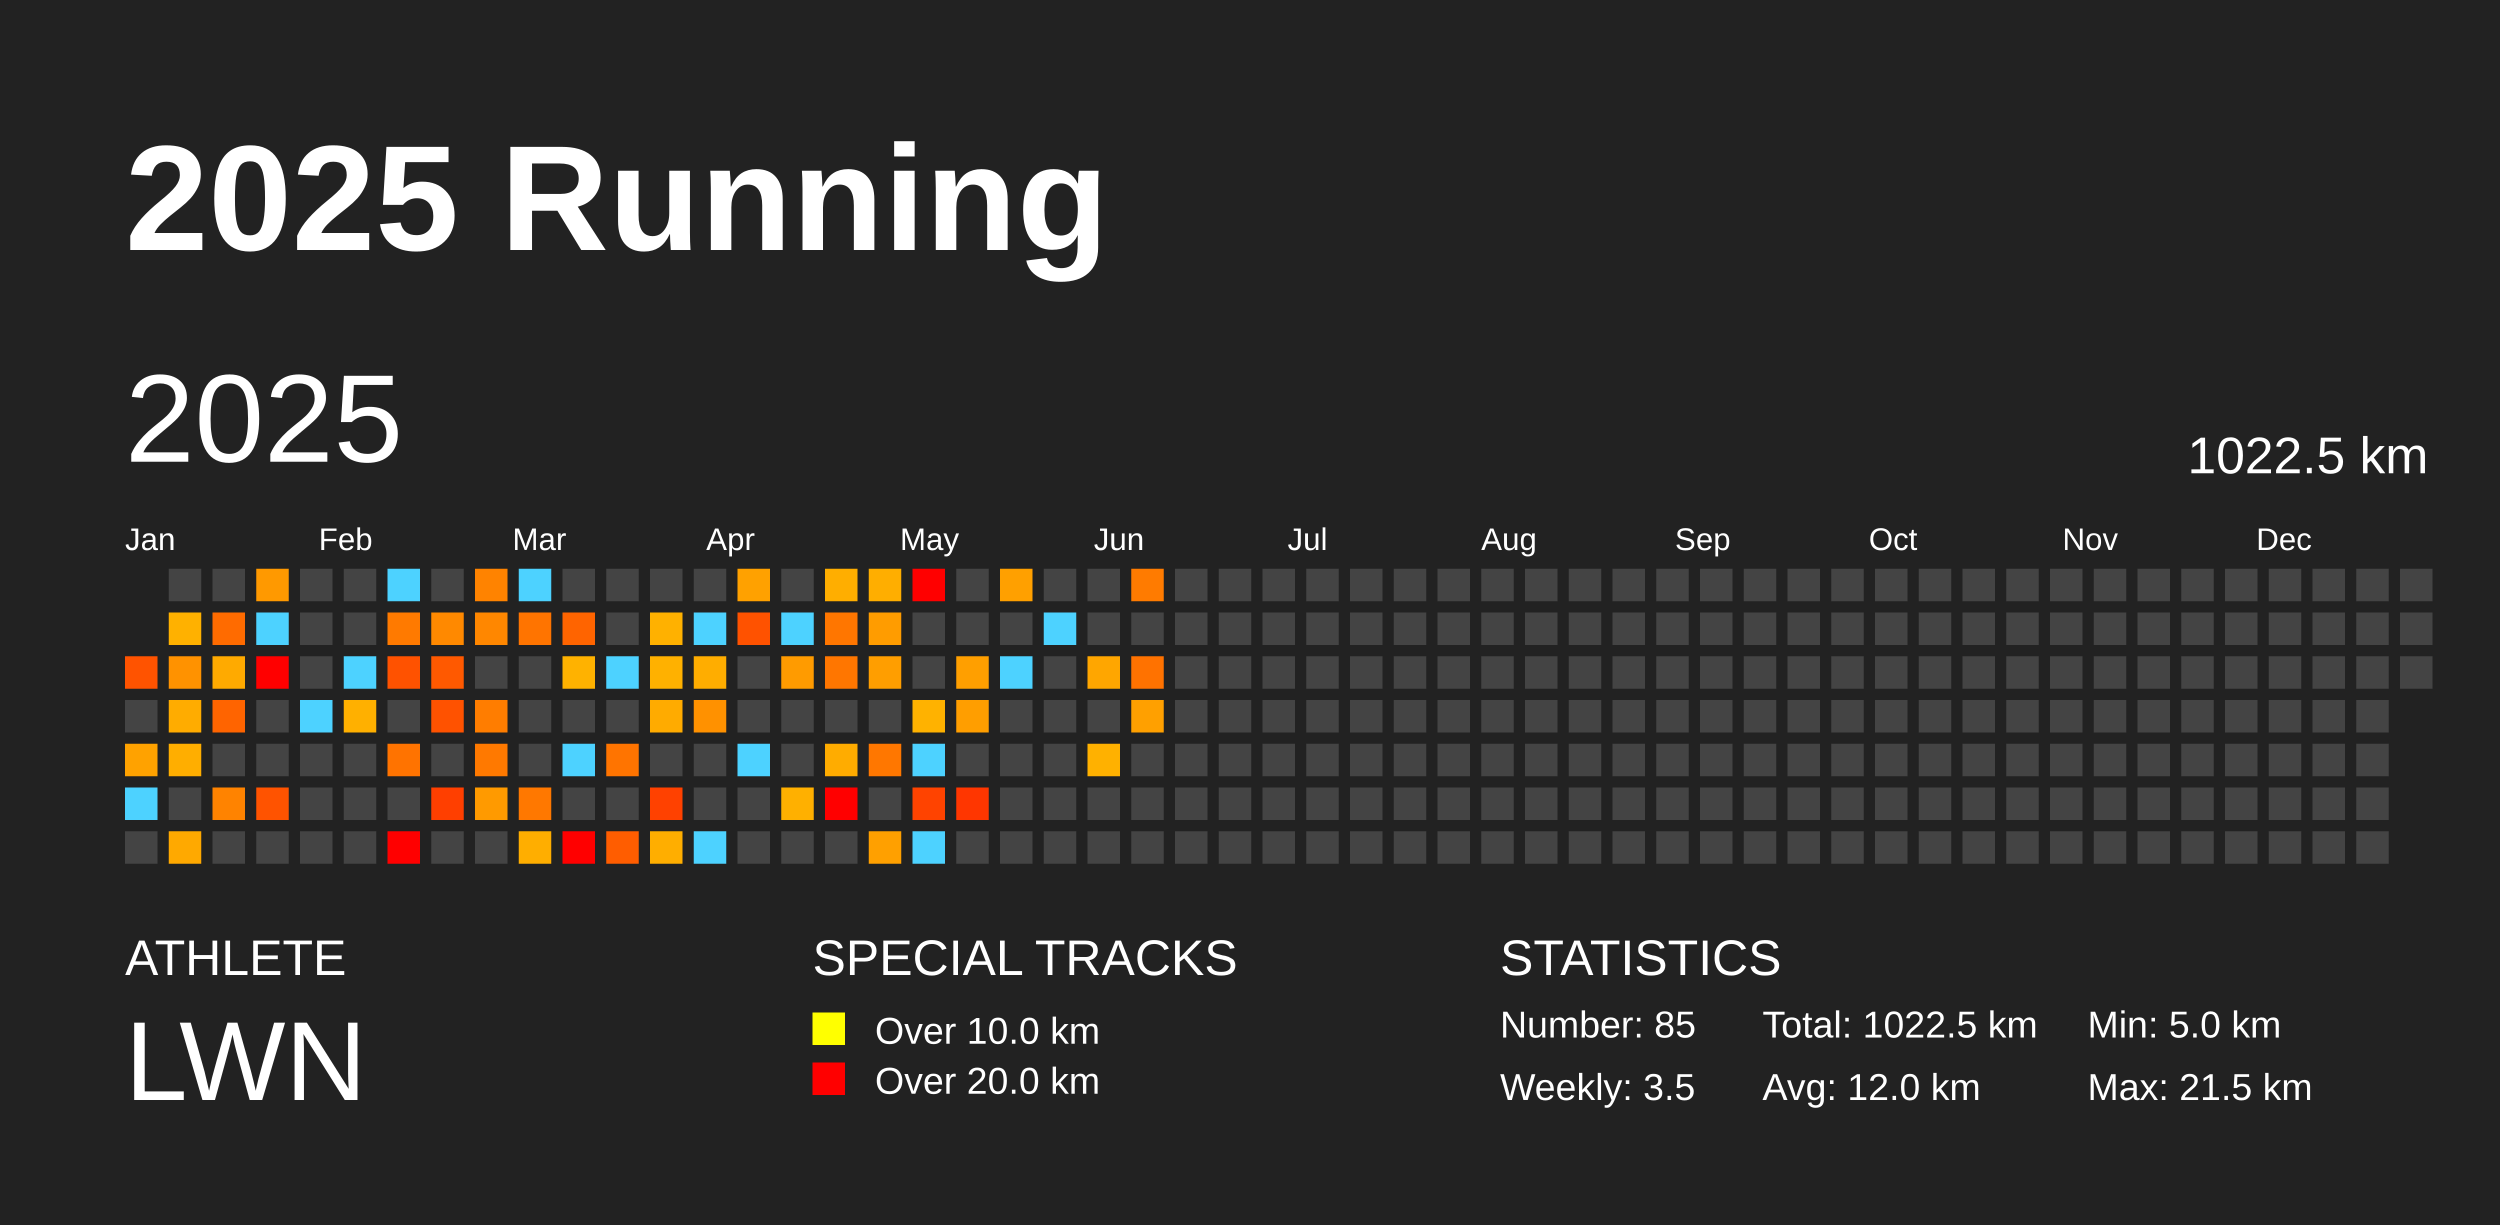
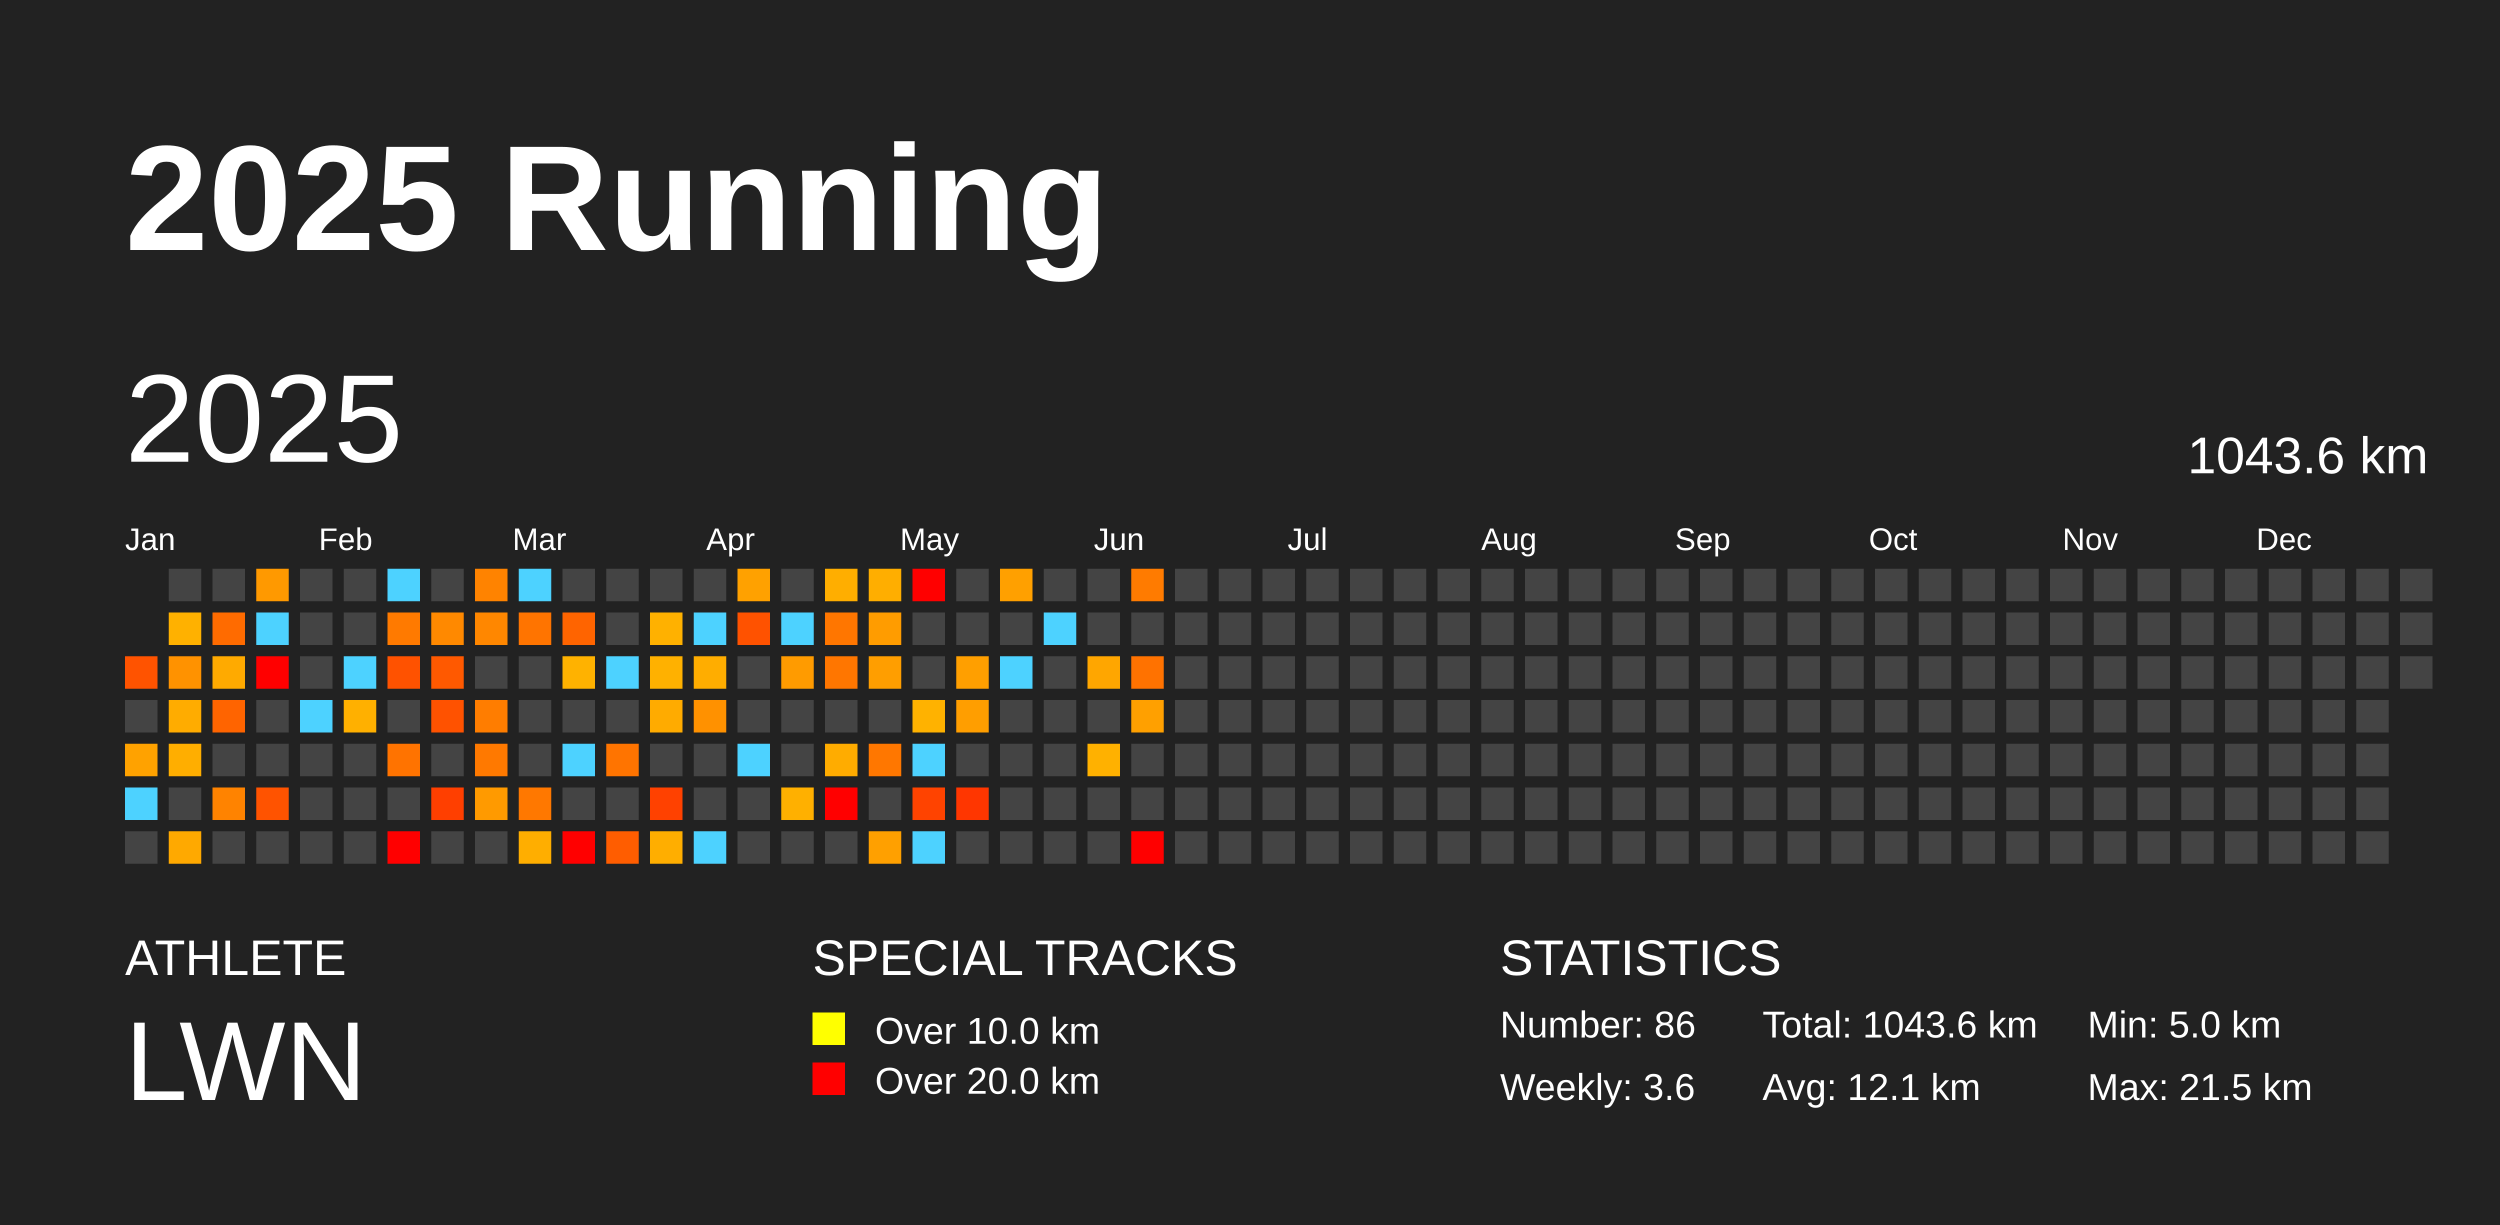
<svg xmlns="http://www.w3.org/2000/svg" baseProfile="full" height="98mm" version="1.1" viewBox="0,0,200,98" width="200mm">
  <defs />
  <rect fill="#222222" height="98" width="200" x="0" y="0" />
  <text fill="#FFFFFF" style="font-size:12px; font-family:Arial; font-weight:bold;" x="10" y="20">2025 Running</text>
  <text fill="#FFFFFF" style="font-size:4px; font-family:Arial" x="10" y="78">ATHLETE</text>
  <text fill="#FFFFFF" style="font-size:9px; font-family:Arial" x="10" y="88">LWN</text>
  <text fill="#FFFFFF" style="font-size:4px; font-family:Arial" x="65" y="78">SPECIAL TRACKS</text>
  <rect fill="yellow" height="2.6" width="2.6" x="65" y="81" />
  <text fill="#FFFFFF" style="font-size:3px; font-family:Arial" x="70" y="83.5">Over 10.0 km</text>
  <rect fill="red" height="2.6" width="2.6" x="65" y="85" />
  <text fill="#FFFFFF" style="font-size:3px; font-family:Arial" x="70" y="87.5">Over 20.0 km</text>
  <text fill="#FFFFFF" style="font-size:4px; font-family:Arial" x="120" y="78">STATISTICS</text>
-   <text fill="#FFFFFF" style="font-size:3px; font-family:Arial" x="120" y="83">Number: 85</text>
-   <text fill="#FFFFFF" style="font-size:3px; font-family:Arial" x="120" y="88">Weekly: 3.5</text>
-   <text fill="#FFFFFF" style="font-size:3px; font-family:Arial" x="141" y="83">Total: 1022.5 km</text>
-   <text fill="#FFFFFF" style="font-size:3px; font-family:Arial" x="141" y="88">Avg: 12.0 km</text>
+   <text fill="#FFFFFF" style="font-size:3px; font-family:Arial" x="120" y="83">Number: 86</text>
+   <text fill="#FFFFFF" style="font-size:3px; font-family:Arial" x="120" y="88">Weekly: 3.6</text>
+   <text fill="#FFFFFF" style="font-size:3px; font-family:Arial" x="141" y="83">Total: 1043.6 km</text>
+   <text fill="#FFFFFF" style="font-size:3px; font-family:Arial" x="141" y="88">Avg: 12.1 km</text>
  <text fill="#FFFFFF" style="font-size:3px; font-family:Arial" x="167" y="83">Min: 5.0 km</text>
  <text fill="#FFFFFF" style="font-size:3px; font-family:Arial" x="167" y="88">Max: 21.5 km</text>
  <text dominant-baseline="hanging" fill="#FFFFFF" style="font-size:10.0px; font-family:Arial;" x="10" y="30">2025</text>
-   <text dominant-baseline="hanging" fill="#FFFFFF" style="font-size:4.125px; font-family:Arial;" x="175" y="35">1022.5 km</text>
+   <text dominant-baseline="hanging" fill="#FFFFFF" style="font-size:4.125px; font-family:Arial;" x="175" y="35">1043.6 km</text>
  <text fill="#FFFFFF" style="font-size:2.5px; font-family:Arial" x="10.0" y="44">Jan</text>
  <text fill="#FFFFFF" style="font-size:2.5px; font-family:Arial" x="25.5" y="44">Feb</text>
  <text fill="#FFFFFF" style="font-size:2.5px; font-family:Arial" x="41.0" y="44">Mar</text>
  <text fill="#FFFFFF" style="font-size:2.5px; font-family:Arial" x="56.5" y="44">Apr</text>
  <text fill="#FFFFFF" style="font-size:2.5px; font-family:Arial" x="72.0" y="44">May</text>
  <text fill="#FFFFFF" style="font-size:2.5px; font-family:Arial" x="87.5" y="44">Jun</text>
  <text fill="#FFFFFF" style="font-size:2.5px; font-family:Arial" x="103.0" y="44">Jul</text>
  <text fill="#FFFFFF" style="font-size:2.5px; font-family:Arial" x="118.5" y="44">Aug</text>
  <text fill="#FFFFFF" style="font-size:2.5px; font-family:Arial" x="134.0" y="44">Sep</text>
  <text fill="#FFFFFF" style="font-size:2.5px; font-family:Arial" x="149.5" y="44">Oct</text>
  <text fill="#FFFFFF" style="font-size:2.5px; font-family:Arial" x="165.0" y="44">Nov</text>
  <text fill="#FFFFFF" style="font-size:2.5px; font-family:Arial" x="180.5" y="44">Dec</text>
  <rect fill="#ff5300" height="2.6" width="2.6" x="10.0" y="52.5" />
  <rect fill="#444444" height="2.6" width="2.6" x="10.0" y="56.0" />
  <rect fill="#ffa200" height="2.6" width="2.6" x="10.0" y="59.5" />
  <rect fill="#4dd2ff" height="2.6" width="2.6" x="10.0" y="63.0" />
  <rect fill="#444444" height="2.6" width="2.6" x="10.0" y="66.5" />
  <rect fill="#444444" height="2.6" width="2.6" x="13.5" y="45.5" />
  <rect fill="#ffb100" height="2.6" width="2.6" x="13.5" y="49.0" />
  <rect fill="#ff9200" height="2.6" width="2.6" x="13.5" y="52.5" />
  <rect fill="#ffac00" height="2.6" width="2.6" x="13.5" y="56.0" />
  <rect fill="#ffae00" height="2.6" width="2.6" x="13.5" y="59.5" />
  <rect fill="#444444" height="2.6" width="2.6" x="13.5" y="63.0" />
  <rect fill="#ffa900" height="2.6" width="2.6" x="13.5" y="66.5" />
  <rect fill="#444444" height="2.6" width="2.6" x="17.0" y="45.5" />
  <rect fill="#ff6b00" height="2.6" width="2.6" x="17.0" y="49.0" />
  <rect fill="#ffaa00" height="2.6" width="2.6" x="17.0" y="52.5" />
  <rect fill="#ff6400" height="2.6" width="2.6" x="17.0" y="56.0" />
  <rect fill="#444444" height="2.6" width="2.6" x="17.0" y="59.5" />
  <rect fill="#ff8300" height="2.6" width="2.6" x="17.0" y="63.0" />
  <rect fill="#444444" height="2.6" width="2.6" x="17.0" y="66.5" />
  <rect fill="#ff9900" height="2.6" width="2.6" x="20.5" y="45.5" />
  <rect fill="#4dd2ff" height="2.6" width="2.6" x="20.5" y="49.0" />
  <rect fill="red" height="2.6" width="2.6" x="20.5" y="52.5" />
  <rect fill="#444444" height="2.6" width="2.6" x="20.5" y="56.0" />
  <rect fill="#444444" height="2.6" width="2.6" x="20.5" y="59.5" />
  <rect fill="#ff5300" height="2.6" width="2.6" x="20.5" y="63.0" />
  <rect fill="#444444" height="2.6" width="2.6" x="20.5" y="66.5" />
  <rect fill="#444444" height="2.6" width="2.6" x="24.0" y="45.5" />
  <rect fill="#444444" height="2.6" width="2.6" x="24.0" y="49.0" />
  <rect fill="#444444" height="2.6" width="2.6" x="24.0" y="52.5" />
  <rect fill="#4dd2ff" height="2.6" width="2.6" x="24.0" y="56.0" />
  <rect fill="#444444" height="2.6" width="2.6" x="24.0" y="59.5" />
  <rect fill="#444444" height="2.6" width="2.6" x="24.0" y="63.0" />
  <rect fill="#444444" height="2.6" width="2.6" x="24.0" y="66.5" />
  <rect fill="#444444" height="2.6" width="2.6" x="27.5" y="45.5" />
  <rect fill="#444444" height="2.6" width="2.6" x="27.5" y="49.0" />
  <rect fill="#4dd2ff" height="2.6" width="2.6" x="27.5" y="52.5" />
  <rect fill="#ffb000" height="2.6" width="2.6" x="27.5" y="56.0" />
  <rect fill="#444444" height="2.6" width="2.6" x="27.5" y="59.5" />
  <rect fill="#444444" height="2.6" width="2.6" x="27.5" y="63.0" />
  <rect fill="#444444" height="2.6" width="2.6" x="27.5" y="66.5" />
  <rect fill="#4dd2ff" height="2.6" width="2.6" x="31.0" y="45.5" />
  <rect fill="#ff7a00" height="2.6" width="2.6" x="31.0" y="49.0" />
  <rect fill="#ff5200" height="2.6" width="2.6" x="31.0" y="52.5" />
  <rect fill="#444444" height="2.6" width="2.6" x="31.0" y="56.0" />
  <rect fill="#ff7300" height="2.6" width="2.6" x="31.0" y="59.5" />
  <rect fill="#444444" height="2.6" width="2.6" x="31.0" y="63.0" />
  <rect fill="red" height="2.6" width="2.6" x="31.0" y="66.5" />
  <rect fill="#444444" height="2.6" width="2.6" x="34.5" y="45.5" />
  <rect fill="#ff8900" height="2.6" width="2.6" x="34.5" y="49.0" />
  <rect fill="#ff5900" height="2.6" width="2.6" x="34.5" y="52.5" />
  <rect fill="#ff5200" height="2.6" width="2.6" x="34.5" y="56.0" />
  <rect fill="#444444" height="2.6" width="2.6" x="34.5" y="59.5" />
  <rect fill="#ff3f00" height="2.6" width="2.6" x="34.5" y="63.0" />
  <rect fill="#444444" height="2.6" width="2.6" x="34.5" y="66.5" />
  <rect fill="#ff8300" height="2.6" width="2.6" x="38.0" y="45.5" />
  <rect fill="#ff8700" height="2.6" width="2.6" x="38.0" y="49.0" />
  <rect fill="#444444" height="2.6" width="2.6" x="38.0" y="52.5" />
  <rect fill="#ff7d00" height="2.6" width="2.6" x="38.0" y="56.0" />
  <rect fill="#ff7900" height="2.6" width="2.6" x="38.0" y="59.5" />
  <rect fill="#ff9a00" height="2.6" width="2.6" x="38.0" y="63.0" />
  <rect fill="#444444" height="2.6" width="2.6" x="38.0" y="66.5" />
  <rect fill="#4dd2ff" height="2.6" width="2.6" x="41.5" y="45.5" />
  <rect fill="#ff7400" height="2.6" width="2.6" x="41.5" y="49.0" />
  <rect fill="#444444" height="2.6" width="2.6" x="41.5" y="52.5" />
  <rect fill="#444444" height="2.6" width="2.6" x="41.5" y="56.0" />
  <rect fill="#444444" height="2.6" width="2.6" x="41.5" y="59.5" />
  <rect fill="#ff7800" height="2.6" width="2.6" x="41.5" y="63.0" />
  <rect fill="#ffae00" height="2.6" width="2.6" x="41.5" y="66.5" />
  <rect fill="#444444" height="2.6" width="2.6" x="45.0" y="45.5" />
  <rect fill="#ff6400" height="2.6" width="2.6" x="45.0" y="49.0" />
  <rect fill="#ffb200" height="2.6" width="2.6" x="45.0" y="52.5" />
  <rect fill="#444444" height="2.6" width="2.6" x="45.0" y="56.0" />
  <rect fill="#4dd2ff" height="2.6" width="2.6" x="45.0" y="59.5" />
  <rect fill="#444444" height="2.6" width="2.6" x="45.0" y="63.0" />
  <rect fill="red" height="2.6" width="2.6" x="45.0" y="66.5" />
  <rect fill="#444444" height="2.6" width="2.6" x="48.5" y="45.5" />
  <rect fill="#444444" height="2.6" width="2.6" x="48.5" y="49.0" />
  <rect fill="#4dd2ff" height="2.6" width="2.6" x="48.5" y="52.5" />
  <rect fill="#444444" height="2.6" width="2.6" x="48.5" y="56.0" />
  <rect fill="#ff7400" height="2.6" width="2.6" x="48.5" y="59.5" />
  <rect fill="#444444" height="2.6" width="2.6" x="48.5" y="63.0" />
  <rect fill="#ff5d00" height="2.6" width="2.6" x="48.5" y="66.5" />
  <rect fill="#444444" height="2.6" width="2.6" x="52.0" y="45.5" />
  <rect fill="#ffb100" height="2.6" width="2.6" x="52.0" y="49.0" />
  <rect fill="#ffb100" height="2.6" width="2.6" x="52.0" y="52.5" />
  <rect fill="#ffab00" height="2.6" width="2.6" x="52.0" y="56.0" />
  <rect fill="#444444" height="2.6" width="2.6" x="52.0" y="59.5" />
  <rect fill="#ff4100" height="2.6" width="2.6" x="52.0" y="63.0" />
  <rect fill="#ffae00" height="2.6" width="2.6" x="52.0" y="66.5" />
  <rect fill="#444444" height="2.6" width="2.6" x="55.5" y="45.5" />
  <rect fill="#4dd2ff" height="2.6" width="2.6" x="55.5" y="49.0" />
  <rect fill="#ffad00" height="2.6" width="2.6" x="55.5" y="52.5" />
  <rect fill="#ff9100" height="2.6" width="2.6" x="55.5" y="56.0" />
  <rect fill="#444444" height="2.6" width="2.6" x="55.5" y="59.5" />
  <rect fill="#444444" height="2.6" width="2.6" x="55.5" y="63.0" />
  <rect fill="#4dd2ff" height="2.6" width="2.6" x="55.5" y="66.5" />
  <rect fill="#ffa100" height="2.6" width="2.6" x="59.0" y="45.5" />
  <rect fill="#ff5200" height="2.6" width="2.6" x="59.0" y="49.0" />
  <rect fill="#444444" height="2.6" width="2.6" x="59.0" y="52.5" />
  <rect fill="#444444" height="2.6" width="2.6" x="59.0" y="56.0" />
  <rect fill="#4dd2ff" height="2.6" width="2.6" x="59.0" y="59.5" />
  <rect fill="#444444" height="2.6" width="2.6" x="59.0" y="63.0" />
  <rect fill="#444444" height="2.6" width="2.6" x="59.0" y="66.5" />
  <rect fill="#444444" height="2.6" width="2.6" x="62.5" y="45.5" />
  <rect fill="#4dd2ff" height="2.6" width="2.6" x="62.5" y="49.0" />
  <rect fill="#ff9b00" height="2.6" width="2.6" x="62.5" y="52.5" />
  <rect fill="#444444" height="2.6" width="2.6" x="62.5" y="56.0" />
  <rect fill="#444444" height="2.6" width="2.6" x="62.5" y="59.5" />
  <rect fill="#ffb000" height="2.6" width="2.6" x="62.5" y="63.0" />
  <rect fill="#444444" height="2.6" width="2.6" x="62.5" y="66.5" />
  <rect fill="#ffae00" height="2.6" width="2.6" x="66.0" y="45.5" />
  <rect fill="#ff7600" height="2.6" width="2.6" x="66.0" y="49.0" />
  <rect fill="#ff7600" height="2.6" width="2.6" x="66.0" y="52.5" />
  <rect fill="#444444" height="2.6" width="2.6" x="66.0" y="56.0" />
  <rect fill="#ffac00" height="2.6" width="2.6" x="66.0" y="59.5" />
  <rect fill="red" height="2.6" width="2.6" x="66.0" y="63.0" />
  <rect fill="#444444" height="2.6" width="2.6" x="66.0" y="66.5" />
  <rect fill="#ffae00" height="2.6" width="2.6" x="69.5" y="45.5" />
  <rect fill="#ff9c00" height="2.6" width="2.6" x="69.5" y="49.0" />
  <rect fill="#ff9e00" height="2.6" width="2.6" x="69.5" y="52.5" />
  <rect fill="#444444" height="2.6" width="2.6" x="69.5" y="56.0" />
  <rect fill="#ff7700" height="2.6" width="2.6" x="69.5" y="59.5" />
  <rect fill="#444444" height="2.6" width="2.6" x="69.5" y="63.0" />
  <rect fill="#ffa000" height="2.6" width="2.6" x="69.5" y="66.5" />
  <rect fill="red" height="2.6" width="2.6" x="73.0" y="45.5" />
  <rect fill="#444444" height="2.6" width="2.6" x="73.0" y="49.0" />
  <rect fill="#444444" height="2.6" width="2.6" x="73.0" y="52.5" />
  <rect fill="#ffb200" height="2.6" width="2.6" x="73.0" y="56.0" />
  <rect fill="#4dd2ff" height="2.6" width="2.6" x="73.0" y="59.5" />
  <rect fill="#ff4300" height="2.6" width="2.6" x="73.0" y="63.0" />
  <rect fill="#4dd2ff" height="2.6" width="2.6" x="73.0" y="66.5" />
  <rect fill="#444444" height="2.6" width="2.6" x="76.5" y="45.5" />
  <rect fill="#444444" height="2.6" width="2.6" x="76.5" y="49.0" />
  <rect fill="#ff9f00" height="2.6" width="2.6" x="76.5" y="52.5" />
  <rect fill="#ff9e00" height="2.6" width="2.6" x="76.5" y="56.0" />
  <rect fill="#444444" height="2.6" width="2.6" x="76.5" y="59.5" />
  <rect fill="#ff3600" height="2.6" width="2.6" x="76.5" y="63.0" />
  <rect fill="#444444" height="2.6" width="2.6" x="76.5" y="66.5" />
  <rect fill="#ffa000" height="2.6" width="2.6" x="80.0" y="45.5" />
  <rect fill="#444444" height="2.6" width="2.6" x="80.0" y="49.0" />
  <rect fill="#4dd2ff" height="2.6" width="2.6" x="80.0" y="52.5" />
  <rect fill="#444444" height="2.6" width="2.6" x="80.0" y="56.0" />
  <rect fill="#444444" height="2.6" width="2.6" x="80.0" y="59.5" />
  <rect fill="#444444" height="2.6" width="2.6" x="80.0" y="63.0" />
  <rect fill="#444444" height="2.6" width="2.6" x="80.0" y="66.5" />
  <rect fill="#444444" height="2.6" width="2.6" x="83.5" y="45.5" />
  <rect fill="#4dd2ff" height="2.6" width="2.6" x="83.5" y="49.0" />
  <rect fill="#444444" height="2.6" width="2.6" x="83.5" y="52.5" />
  <rect fill="#444444" height="2.6" width="2.6" x="83.5" y="56.0" />
  <rect fill="#444444" height="2.6" width="2.6" x="83.5" y="59.5" />
  <rect fill="#444444" height="2.6" width="2.6" x="83.5" y="63.0" />
  <rect fill="#444444" height="2.6" width="2.6" x="83.5" y="66.5" />
  <rect fill="#444444" height="2.6" width="2.6" x="87.0" y="45.5" />
  <rect fill="#444444" height="2.6" width="2.6" x="87.0" y="49.0" />
  <rect fill="#ffa600" height="2.6" width="2.6" x="87.0" y="52.5" />
  <rect fill="#444444" height="2.6" width="2.6" x="87.0" y="56.0" />
  <rect fill="#ffb100" height="2.6" width="2.6" x="87.0" y="59.5" />
  <rect fill="#444444" height="2.6" width="2.6" x="87.0" y="63.0" />
  <rect fill="#444444" height="2.6" width="2.6" x="87.0" y="66.5" />
  <rect fill="#ff7b00" height="2.6" width="2.6" x="90.5" y="45.5" />
  <rect fill="#444444" height="2.6" width="2.6" x="90.5" y="49.0" />
  <rect fill="#ff7200" height="2.6" width="2.6" x="90.5" y="52.5" />
  <rect fill="#ffa000" height="2.6" width="2.6" x="90.5" y="56.0" />
  <rect fill="#444444" height="2.6" width="2.6" x="90.5" y="59.5" />
  <rect fill="#444444" height="2.6" width="2.6" x="90.5" y="63.0" />
-   <rect fill="#444444" height="2.6" width="2.6" x="90.5" y="66.5" />
+   <rect fill="red" height="2.6" width="2.6" x="90.5" y="66.5" />
  <rect fill="#444444" height="2.6" width="2.6" x="94.0" y="45.5" />
  <rect fill="#444444" height="2.6" width="2.6" x="94.0" y="49.0" />
  <rect fill="#444444" height="2.6" width="2.6" x="94.0" y="52.5" />
  <rect fill="#444444" height="2.6" width="2.6" x="94.0" y="56.0" />
  <rect fill="#444444" height="2.6" width="2.6" x="94.0" y="59.5" />
  <rect fill="#444444" height="2.6" width="2.6" x="94.0" y="63.0" />
  <rect fill="#444444" height="2.6" width="2.6" x="94.0" y="66.5" />
  <rect fill="#444444" height="2.6" width="2.6" x="97.5" y="45.5" />
  <rect fill="#444444" height="2.6" width="2.6" x="97.5" y="49.0" />
  <rect fill="#444444" height="2.6" width="2.6" x="97.5" y="52.5" />
  <rect fill="#444444" height="2.6" width="2.6" x="97.5" y="56.0" />
  <rect fill="#444444" height="2.6" width="2.6" x="97.5" y="59.5" />
  <rect fill="#444444" height="2.6" width="2.6" x="97.5" y="63.0" />
  <rect fill="#444444" height="2.6" width="2.6" x="97.5" y="66.5" />
  <rect fill="#444444" height="2.6" width="2.6" x="101.0" y="45.5" />
  <rect fill="#444444" height="2.6" width="2.6" x="101.0" y="49.0" />
  <rect fill="#444444" height="2.6" width="2.6" x="101.0" y="52.5" />
  <rect fill="#444444" height="2.6" width="2.6" x="101.0" y="56.0" />
  <rect fill="#444444" height="2.6" width="2.6" x="101.0" y="59.5" />
  <rect fill="#444444" height="2.6" width="2.6" x="101.0" y="63.0" />
  <rect fill="#444444" height="2.6" width="2.6" x="101.0" y="66.5" />
  <rect fill="#444444" height="2.6" width="2.6" x="104.5" y="45.5" />
  <rect fill="#444444" height="2.6" width="2.6" x="104.5" y="49.0" />
  <rect fill="#444444" height="2.6" width="2.6" x="104.5" y="52.5" />
  <rect fill="#444444" height="2.6" width="2.6" x="104.5" y="56.0" />
  <rect fill="#444444" height="2.6" width="2.6" x="104.5" y="59.5" />
  <rect fill="#444444" height="2.6" width="2.6" x="104.5" y="63.0" />
  <rect fill="#444444" height="2.6" width="2.6" x="104.5" y="66.5" />
  <rect fill="#444444" height="2.6" width="2.6" x="108.0" y="45.5" />
  <rect fill="#444444" height="2.6" width="2.6" x="108.0" y="49.0" />
  <rect fill="#444444" height="2.6" width="2.6" x="108.0" y="52.5" />
  <rect fill="#444444" height="2.6" width="2.6" x="108.0" y="56.0" />
  <rect fill="#444444" height="2.6" width="2.6" x="108.0" y="59.5" />
  <rect fill="#444444" height="2.6" width="2.6" x="108.0" y="63.0" />
  <rect fill="#444444" height="2.6" width="2.6" x="108.0" y="66.5" />
  <rect fill="#444444" height="2.6" width="2.6" x="111.5" y="45.5" />
  <rect fill="#444444" height="2.6" width="2.6" x="111.5" y="49.0" />
  <rect fill="#444444" height="2.6" width="2.6" x="111.5" y="52.5" />
  <rect fill="#444444" height="2.6" width="2.6" x="111.5" y="56.0" />
  <rect fill="#444444" height="2.6" width="2.6" x="111.5" y="59.5" />
  <rect fill="#444444" height="2.6" width="2.6" x="111.5" y="63.0" />
  <rect fill="#444444" height="2.6" width="2.6" x="111.5" y="66.5" />
  <rect fill="#444444" height="2.6" width="2.6" x="115.0" y="45.5" />
  <rect fill="#444444" height="2.6" width="2.6" x="115.0" y="49.0" />
  <rect fill="#444444" height="2.6" width="2.6" x="115.0" y="52.5" />
  <rect fill="#444444" height="2.6" width="2.6" x="115.0" y="56.0" />
  <rect fill="#444444" height="2.6" width="2.6" x="115.0" y="59.5" />
  <rect fill="#444444" height="2.6" width="2.6" x="115.0" y="63.0" />
  <rect fill="#444444" height="2.6" width="2.6" x="115.0" y="66.5" />
  <rect fill="#444444" height="2.6" width="2.6" x="118.5" y="45.5" />
  <rect fill="#444444" height="2.6" width="2.6" x="118.5" y="49.0" />
  <rect fill="#444444" height="2.6" width="2.6" x="118.5" y="52.5" />
  <rect fill="#444444" height="2.6" width="2.6" x="118.5" y="56.0" />
  <rect fill="#444444" height="2.6" width="2.6" x="118.5" y="59.5" />
  <rect fill="#444444" height="2.6" width="2.6" x="118.5" y="63.0" />
  <rect fill="#444444" height="2.6" width="2.6" x="118.5" y="66.5" />
  <rect fill="#444444" height="2.6" width="2.6" x="122.0" y="45.5" />
  <rect fill="#444444" height="2.6" width="2.6" x="122.0" y="49.0" />
  <rect fill="#444444" height="2.6" width="2.6" x="122.0" y="52.5" />
  <rect fill="#444444" height="2.6" width="2.6" x="122.0" y="56.0" />
  <rect fill="#444444" height="2.6" width="2.6" x="122.0" y="59.5" />
  <rect fill="#444444" height="2.6" width="2.6" x="122.0" y="63.0" />
  <rect fill="#444444" height="2.6" width="2.6" x="122.0" y="66.5" />
  <rect fill="#444444" height="2.6" width="2.6" x="125.5" y="45.5" />
  <rect fill="#444444" height="2.6" width="2.6" x="125.5" y="49.0" />
  <rect fill="#444444" height="2.6" width="2.6" x="125.5" y="52.5" />
  <rect fill="#444444" height="2.6" width="2.6" x="125.5" y="56.0" />
  <rect fill="#444444" height="2.6" width="2.6" x="125.5" y="59.5" />
  <rect fill="#444444" height="2.6" width="2.6" x="125.5" y="63.0" />
  <rect fill="#444444" height="2.6" width="2.6" x="125.5" y="66.5" />
  <rect fill="#444444" height="2.6" width="2.6" x="129.0" y="45.5" />
  <rect fill="#444444" height="2.6" width="2.6" x="129.0" y="49.0" />
  <rect fill="#444444" height="2.6" width="2.6" x="129.0" y="52.5" />
  <rect fill="#444444" height="2.6" width="2.6" x="129.0" y="56.0" />
  <rect fill="#444444" height="2.6" width="2.6" x="129.0" y="59.5" />
  <rect fill="#444444" height="2.6" width="2.6" x="129.0" y="63.0" />
  <rect fill="#444444" height="2.6" width="2.6" x="129.0" y="66.5" />
  <rect fill="#444444" height="2.6" width="2.6" x="132.5" y="45.5" />
  <rect fill="#444444" height="2.6" width="2.6" x="132.5" y="49.0" />
  <rect fill="#444444" height="2.6" width="2.6" x="132.5" y="52.5" />
  <rect fill="#444444" height="2.6" width="2.6" x="132.5" y="56.0" />
  <rect fill="#444444" height="2.6" width="2.6" x="132.5" y="59.5" />
  <rect fill="#444444" height="2.6" width="2.6" x="132.5" y="63.0" />
  <rect fill="#444444" height="2.6" width="2.6" x="132.5" y="66.5" />
  <rect fill="#444444" height="2.6" width="2.6" x="136.0" y="45.5" />
  <rect fill="#444444" height="2.6" width="2.6" x="136.0" y="49.0" />
  <rect fill="#444444" height="2.6" width="2.6" x="136.0" y="52.5" />
  <rect fill="#444444" height="2.6" width="2.6" x="136.0" y="56.0" />
  <rect fill="#444444" height="2.6" width="2.6" x="136.0" y="59.5" />
  <rect fill="#444444" height="2.6" width="2.6" x="136.0" y="63.0" />
  <rect fill="#444444" height="2.6" width="2.6" x="136.0" y="66.5" />
  <rect fill="#444444" height="2.6" width="2.6" x="139.5" y="45.5" />
  <rect fill="#444444" height="2.6" width="2.6" x="139.5" y="49.0" />
  <rect fill="#444444" height="2.6" width="2.6" x="139.5" y="52.5" />
  <rect fill="#444444" height="2.6" width="2.6" x="139.5" y="56.0" />
  <rect fill="#444444" height="2.6" width="2.6" x="139.5" y="59.5" />
  <rect fill="#444444" height="2.6" width="2.6" x="139.5" y="63.0" />
  <rect fill="#444444" height="2.6" width="2.6" x="139.5" y="66.5" />
  <rect fill="#444444" height="2.6" width="2.6" x="143.0" y="45.5" />
  <rect fill="#444444" height="2.6" width="2.6" x="143.0" y="49.0" />
  <rect fill="#444444" height="2.6" width="2.6" x="143.0" y="52.5" />
  <rect fill="#444444" height="2.6" width="2.6" x="143.0" y="56.0" />
  <rect fill="#444444" height="2.6" width="2.6" x="143.0" y="59.5" />
  <rect fill="#444444" height="2.6" width="2.6" x="143.0" y="63.0" />
  <rect fill="#444444" height="2.6" width="2.6" x="143.0" y="66.5" />
  <rect fill="#444444" height="2.6" width="2.6" x="146.5" y="45.5" />
  <rect fill="#444444" height="2.6" width="2.6" x="146.5" y="49.0" />
  <rect fill="#444444" height="2.6" width="2.6" x="146.5" y="52.5" />
  <rect fill="#444444" height="2.6" width="2.6" x="146.5" y="56.0" />
  <rect fill="#444444" height="2.6" width="2.6" x="146.5" y="59.5" />
  <rect fill="#444444" height="2.6" width="2.6" x="146.5" y="63.0" />
  <rect fill="#444444" height="2.6" width="2.6" x="146.5" y="66.5" />
  <rect fill="#444444" height="2.6" width="2.6" x="150.0" y="45.5" />
  <rect fill="#444444" height="2.6" width="2.6" x="150.0" y="49.0" />
  <rect fill="#444444" height="2.6" width="2.6" x="150.0" y="52.5" />
  <rect fill="#444444" height="2.6" width="2.6" x="150.0" y="56.0" />
  <rect fill="#444444" height="2.6" width="2.6" x="150.0" y="59.5" />
  <rect fill="#444444" height="2.6" width="2.6" x="150.0" y="63.0" />
  <rect fill="#444444" height="2.6" width="2.6" x="150.0" y="66.5" />
  <rect fill="#444444" height="2.6" width="2.6" x="153.5" y="45.5" />
  <rect fill="#444444" height="2.6" width="2.6" x="153.5" y="49.0" />
  <rect fill="#444444" height="2.6" width="2.6" x="153.5" y="52.5" />
  <rect fill="#444444" height="2.6" width="2.6" x="153.5" y="56.0" />
  <rect fill="#444444" height="2.6" width="2.6" x="153.5" y="59.5" />
  <rect fill="#444444" height="2.6" width="2.6" x="153.5" y="63.0" />
  <rect fill="#444444" height="2.6" width="2.6" x="153.5" y="66.5" />
  <rect fill="#444444" height="2.6" width="2.6" x="157.0" y="45.5" />
  <rect fill="#444444" height="2.6" width="2.6" x="157.0" y="49.0" />
  <rect fill="#444444" height="2.6" width="2.6" x="157.0" y="52.5" />
  <rect fill="#444444" height="2.6" width="2.6" x="157.0" y="56.0" />
  <rect fill="#444444" height="2.6" width="2.6" x="157.0" y="59.5" />
  <rect fill="#444444" height="2.6" width="2.6" x="157.0" y="63.0" />
  <rect fill="#444444" height="2.6" width="2.6" x="157.0" y="66.5" />
  <rect fill="#444444" height="2.6" width="2.6" x="160.5" y="45.5" />
  <rect fill="#444444" height="2.6" width="2.6" x="160.5" y="49.0" />
  <rect fill="#444444" height="2.6" width="2.6" x="160.5" y="52.5" />
  <rect fill="#444444" height="2.6" width="2.6" x="160.5" y="56.0" />
  <rect fill="#444444" height="2.6" width="2.6" x="160.5" y="59.5" />
  <rect fill="#444444" height="2.6" width="2.6" x="160.5" y="63.0" />
  <rect fill="#444444" height="2.6" width="2.6" x="160.5" y="66.5" />
  <rect fill="#444444" height="2.6" width="2.6" x="164.0" y="45.5" />
  <rect fill="#444444" height="2.6" width="2.6" x="164.0" y="49.0" />
  <rect fill="#444444" height="2.6" width="2.6" x="164.0" y="52.5" />
  <rect fill="#444444" height="2.6" width="2.6" x="164.0" y="56.0" />
  <rect fill="#444444" height="2.6" width="2.6" x="164.0" y="59.5" />
  <rect fill="#444444" height="2.6" width="2.6" x="164.0" y="63.0" />
  <rect fill="#444444" height="2.6" width="2.6" x="164.0" y="66.5" />
  <rect fill="#444444" height="2.6" width="2.6" x="167.5" y="45.5" />
  <rect fill="#444444" height="2.6" width="2.6" x="167.5" y="49.0" />
  <rect fill="#444444" height="2.6" width="2.6" x="167.5" y="52.5" />
  <rect fill="#444444" height="2.6" width="2.6" x="167.5" y="56.0" />
  <rect fill="#444444" height="2.6" width="2.6" x="167.5" y="59.5" />
  <rect fill="#444444" height="2.6" width="2.6" x="167.5" y="63.0" />
  <rect fill="#444444" height="2.6" width="2.6" x="167.5" y="66.5" />
  <rect fill="#444444" height="2.6" width="2.6" x="171.0" y="45.5" />
  <rect fill="#444444" height="2.6" width="2.6" x="171.0" y="49.0" />
  <rect fill="#444444" height="2.6" width="2.6" x="171.0" y="52.5" />
  <rect fill="#444444" height="2.6" width="2.6" x="171.0" y="56.0" />
  <rect fill="#444444" height="2.6" width="2.6" x="171.0" y="59.5" />
  <rect fill="#444444" height="2.6" width="2.6" x="171.0" y="63.0" />
  <rect fill="#444444" height="2.6" width="2.6" x="171.0" y="66.5" />
  <rect fill="#444444" height="2.6" width="2.6" x="174.5" y="45.5" />
  <rect fill="#444444" height="2.6" width="2.6" x="174.5" y="49.0" />
  <rect fill="#444444" height="2.6" width="2.6" x="174.5" y="52.5" />
  <rect fill="#444444" height="2.6" width="2.6" x="174.5" y="56.0" />
  <rect fill="#444444" height="2.6" width="2.6" x="174.5" y="59.5" />
  <rect fill="#444444" height="2.6" width="2.6" x="174.5" y="63.0" />
  <rect fill="#444444" height="2.6" width="2.6" x="174.5" y="66.5" />
  <rect fill="#444444" height="2.6" width="2.6" x="178.0" y="45.5" />
  <rect fill="#444444" height="2.6" width="2.6" x="178.0" y="49.0" />
  <rect fill="#444444" height="2.6" width="2.6" x="178.0" y="52.5" />
  <rect fill="#444444" height="2.6" width="2.6" x="178.0" y="56.0" />
  <rect fill="#444444" height="2.6" width="2.6" x="178.0" y="59.5" />
  <rect fill="#444444" height="2.6" width="2.6" x="178.0" y="63.0" />
  <rect fill="#444444" height="2.6" width="2.6" x="178.0" y="66.5" />
  <rect fill="#444444" height="2.6" width="2.6" x="181.5" y="45.5" />
  <rect fill="#444444" height="2.6" width="2.6" x="181.5" y="49.0" />
  <rect fill="#444444" height="2.6" width="2.6" x="181.5" y="52.5" />
  <rect fill="#444444" height="2.6" width="2.6" x="181.5" y="56.0" />
  <rect fill="#444444" height="2.6" width="2.6" x="181.5" y="59.5" />
  <rect fill="#444444" height="2.6" width="2.6" x="181.5" y="63.0" />
  <rect fill="#444444" height="2.6" width="2.6" x="181.5" y="66.5" />
  <rect fill="#444444" height="2.6" width="2.6" x="185.0" y="45.5" />
  <rect fill="#444444" height="2.6" width="2.6" x="185.0" y="49.0" />
  <rect fill="#444444" height="2.6" width="2.6" x="185.0" y="52.5" />
  <rect fill="#444444" height="2.6" width="2.6" x="185.0" y="56.0" />
  <rect fill="#444444" height="2.6" width="2.6" x="185.0" y="59.5" />
  <rect fill="#444444" height="2.6" width="2.6" x="185.0" y="63.0" />
  <rect fill="#444444" height="2.6" width="2.6" x="185.0" y="66.5" />
  <rect fill="#444444" height="2.6" width="2.6" x="188.5" y="45.5" />
  <rect fill="#444444" height="2.6" width="2.6" x="188.5" y="49.0" />
  <rect fill="#444444" height="2.6" width="2.6" x="188.5" y="52.5" />
  <rect fill="#444444" height="2.6" width="2.6" x="188.5" y="56.0" />
  <rect fill="#444444" height="2.6" width="2.6" x="188.5" y="59.5" />
  <rect fill="#444444" height="2.6" width="2.6" x="188.5" y="63.0" />
  <rect fill="#444444" height="2.6" width="2.6" x="188.5" y="66.5" />
  <rect fill="#444444" height="2.6" width="2.6" x="192.0" y="45.5" />
  <rect fill="#444444" height="2.6" width="2.6" x="192.0" y="49.0" />
  <rect fill="#444444" height="2.6" width="2.6" x="192.0" y="52.5" />
</svg>
